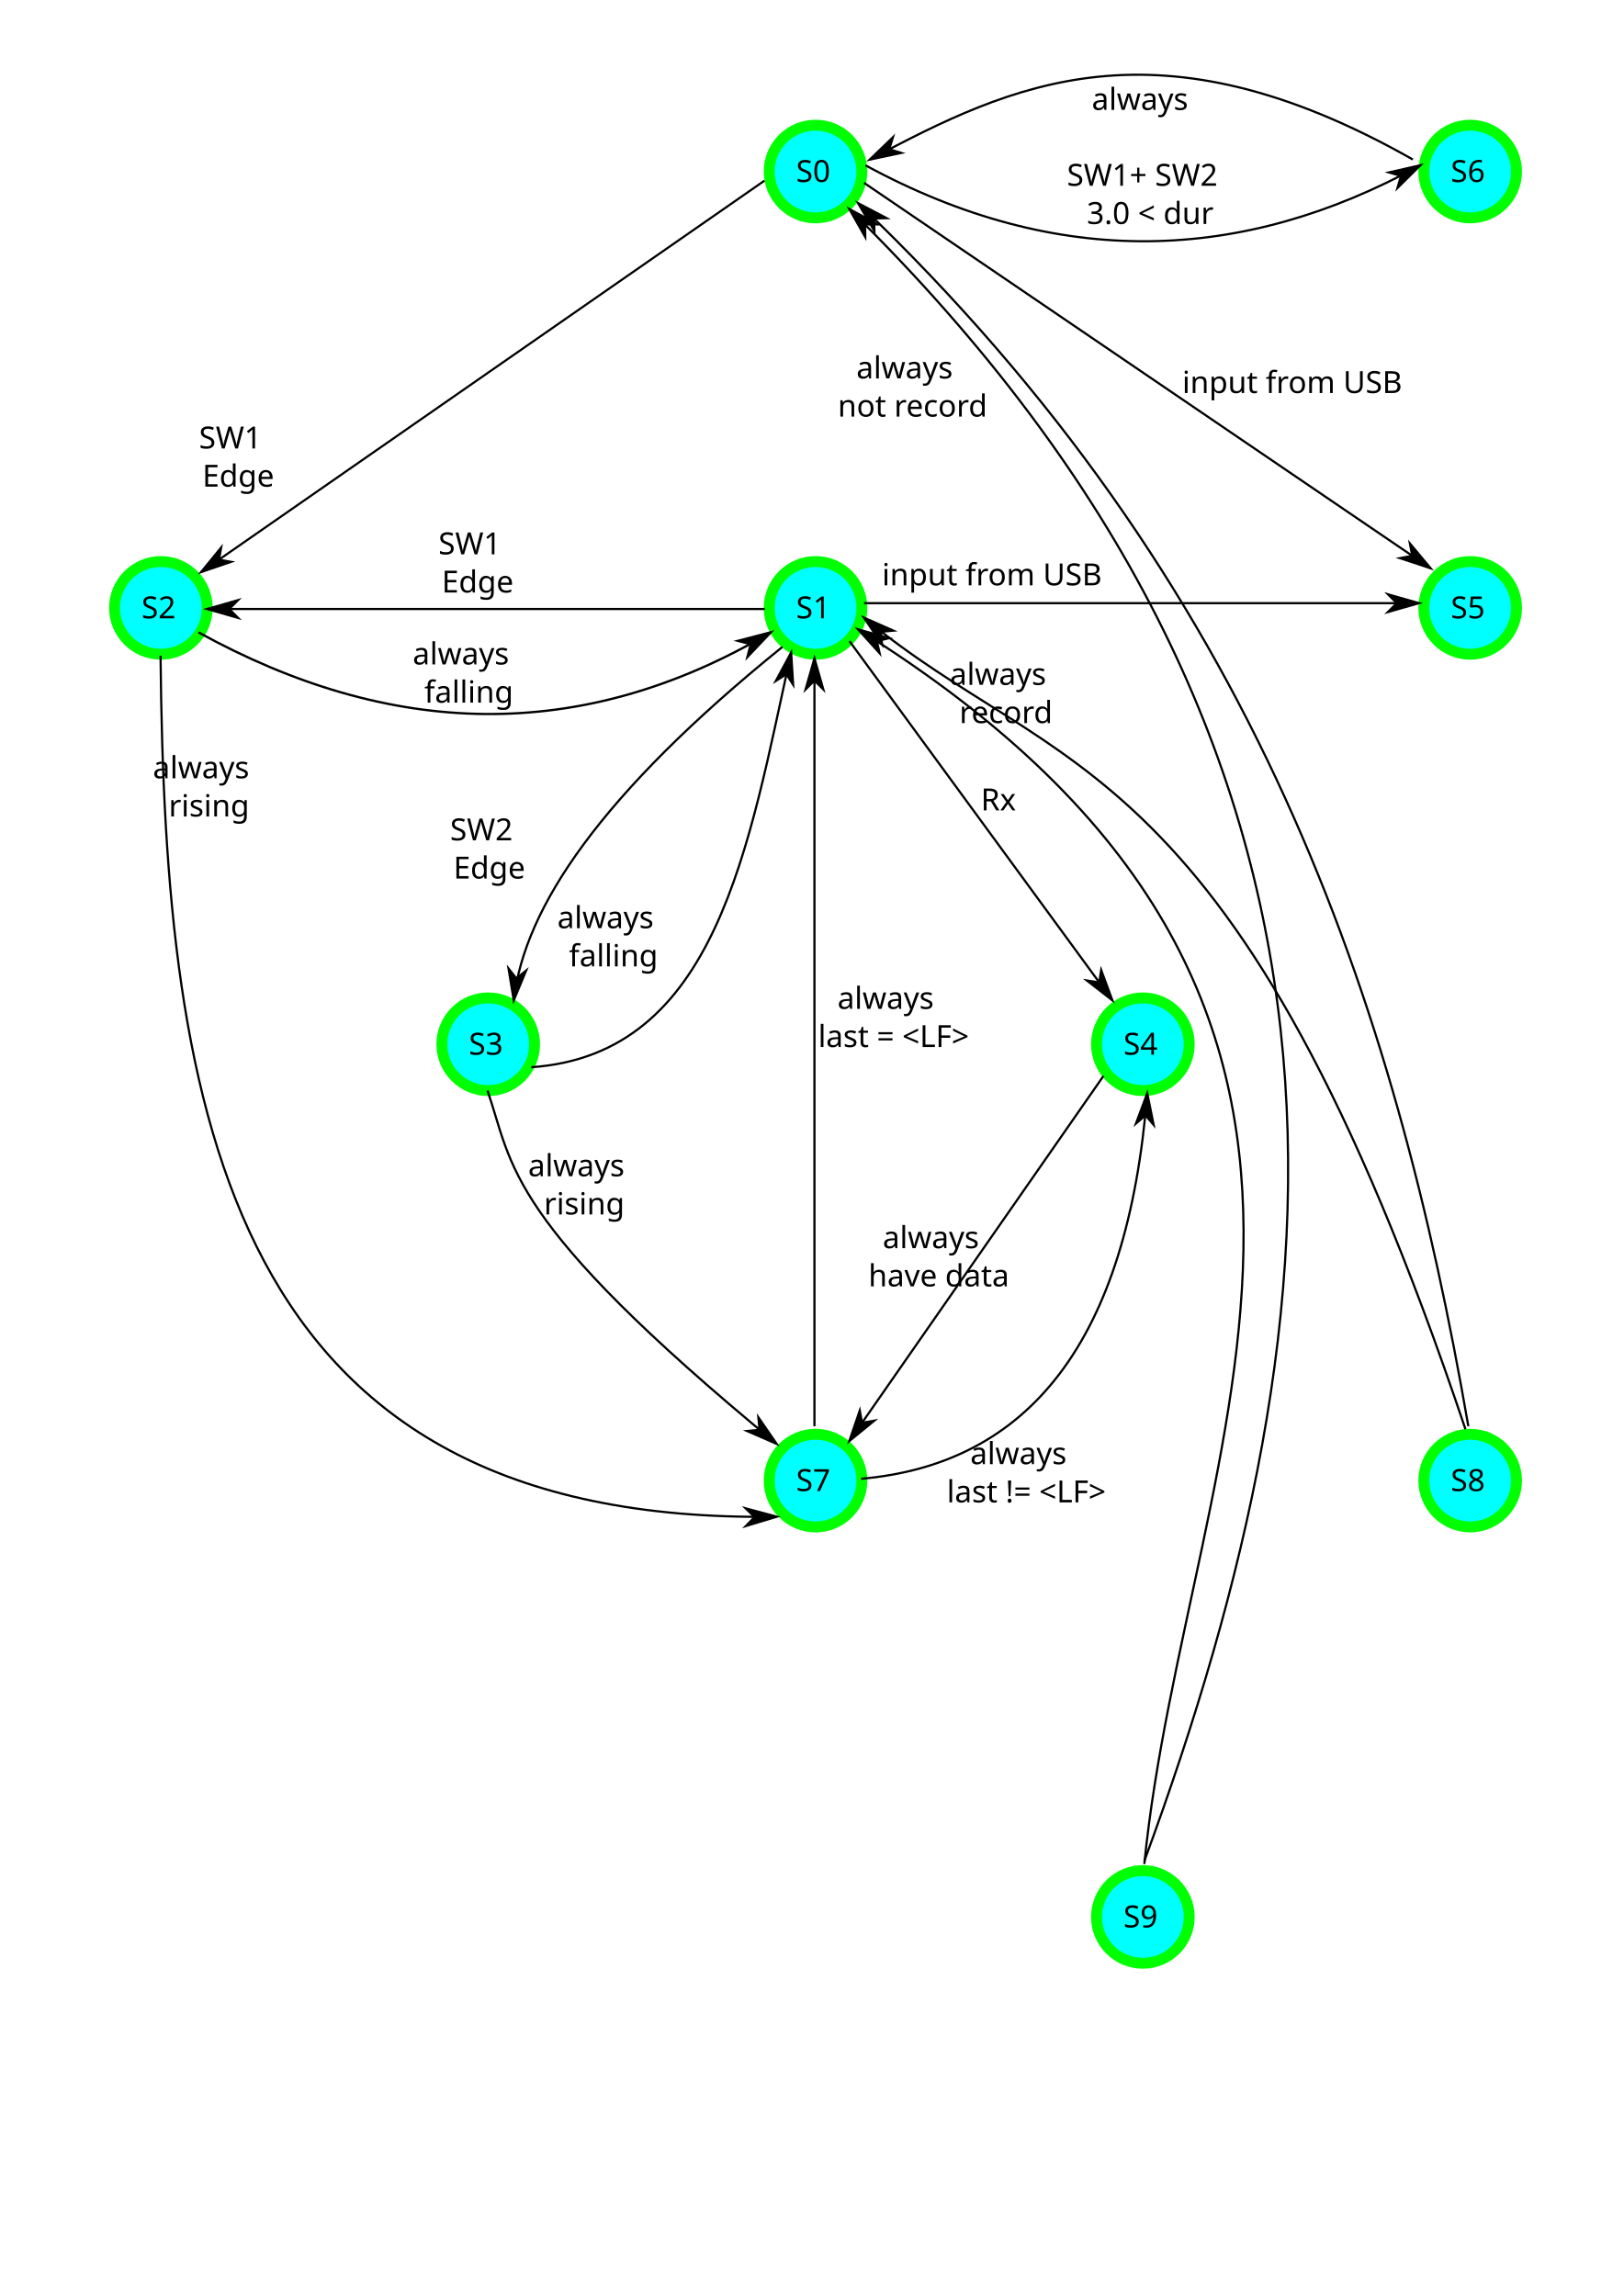
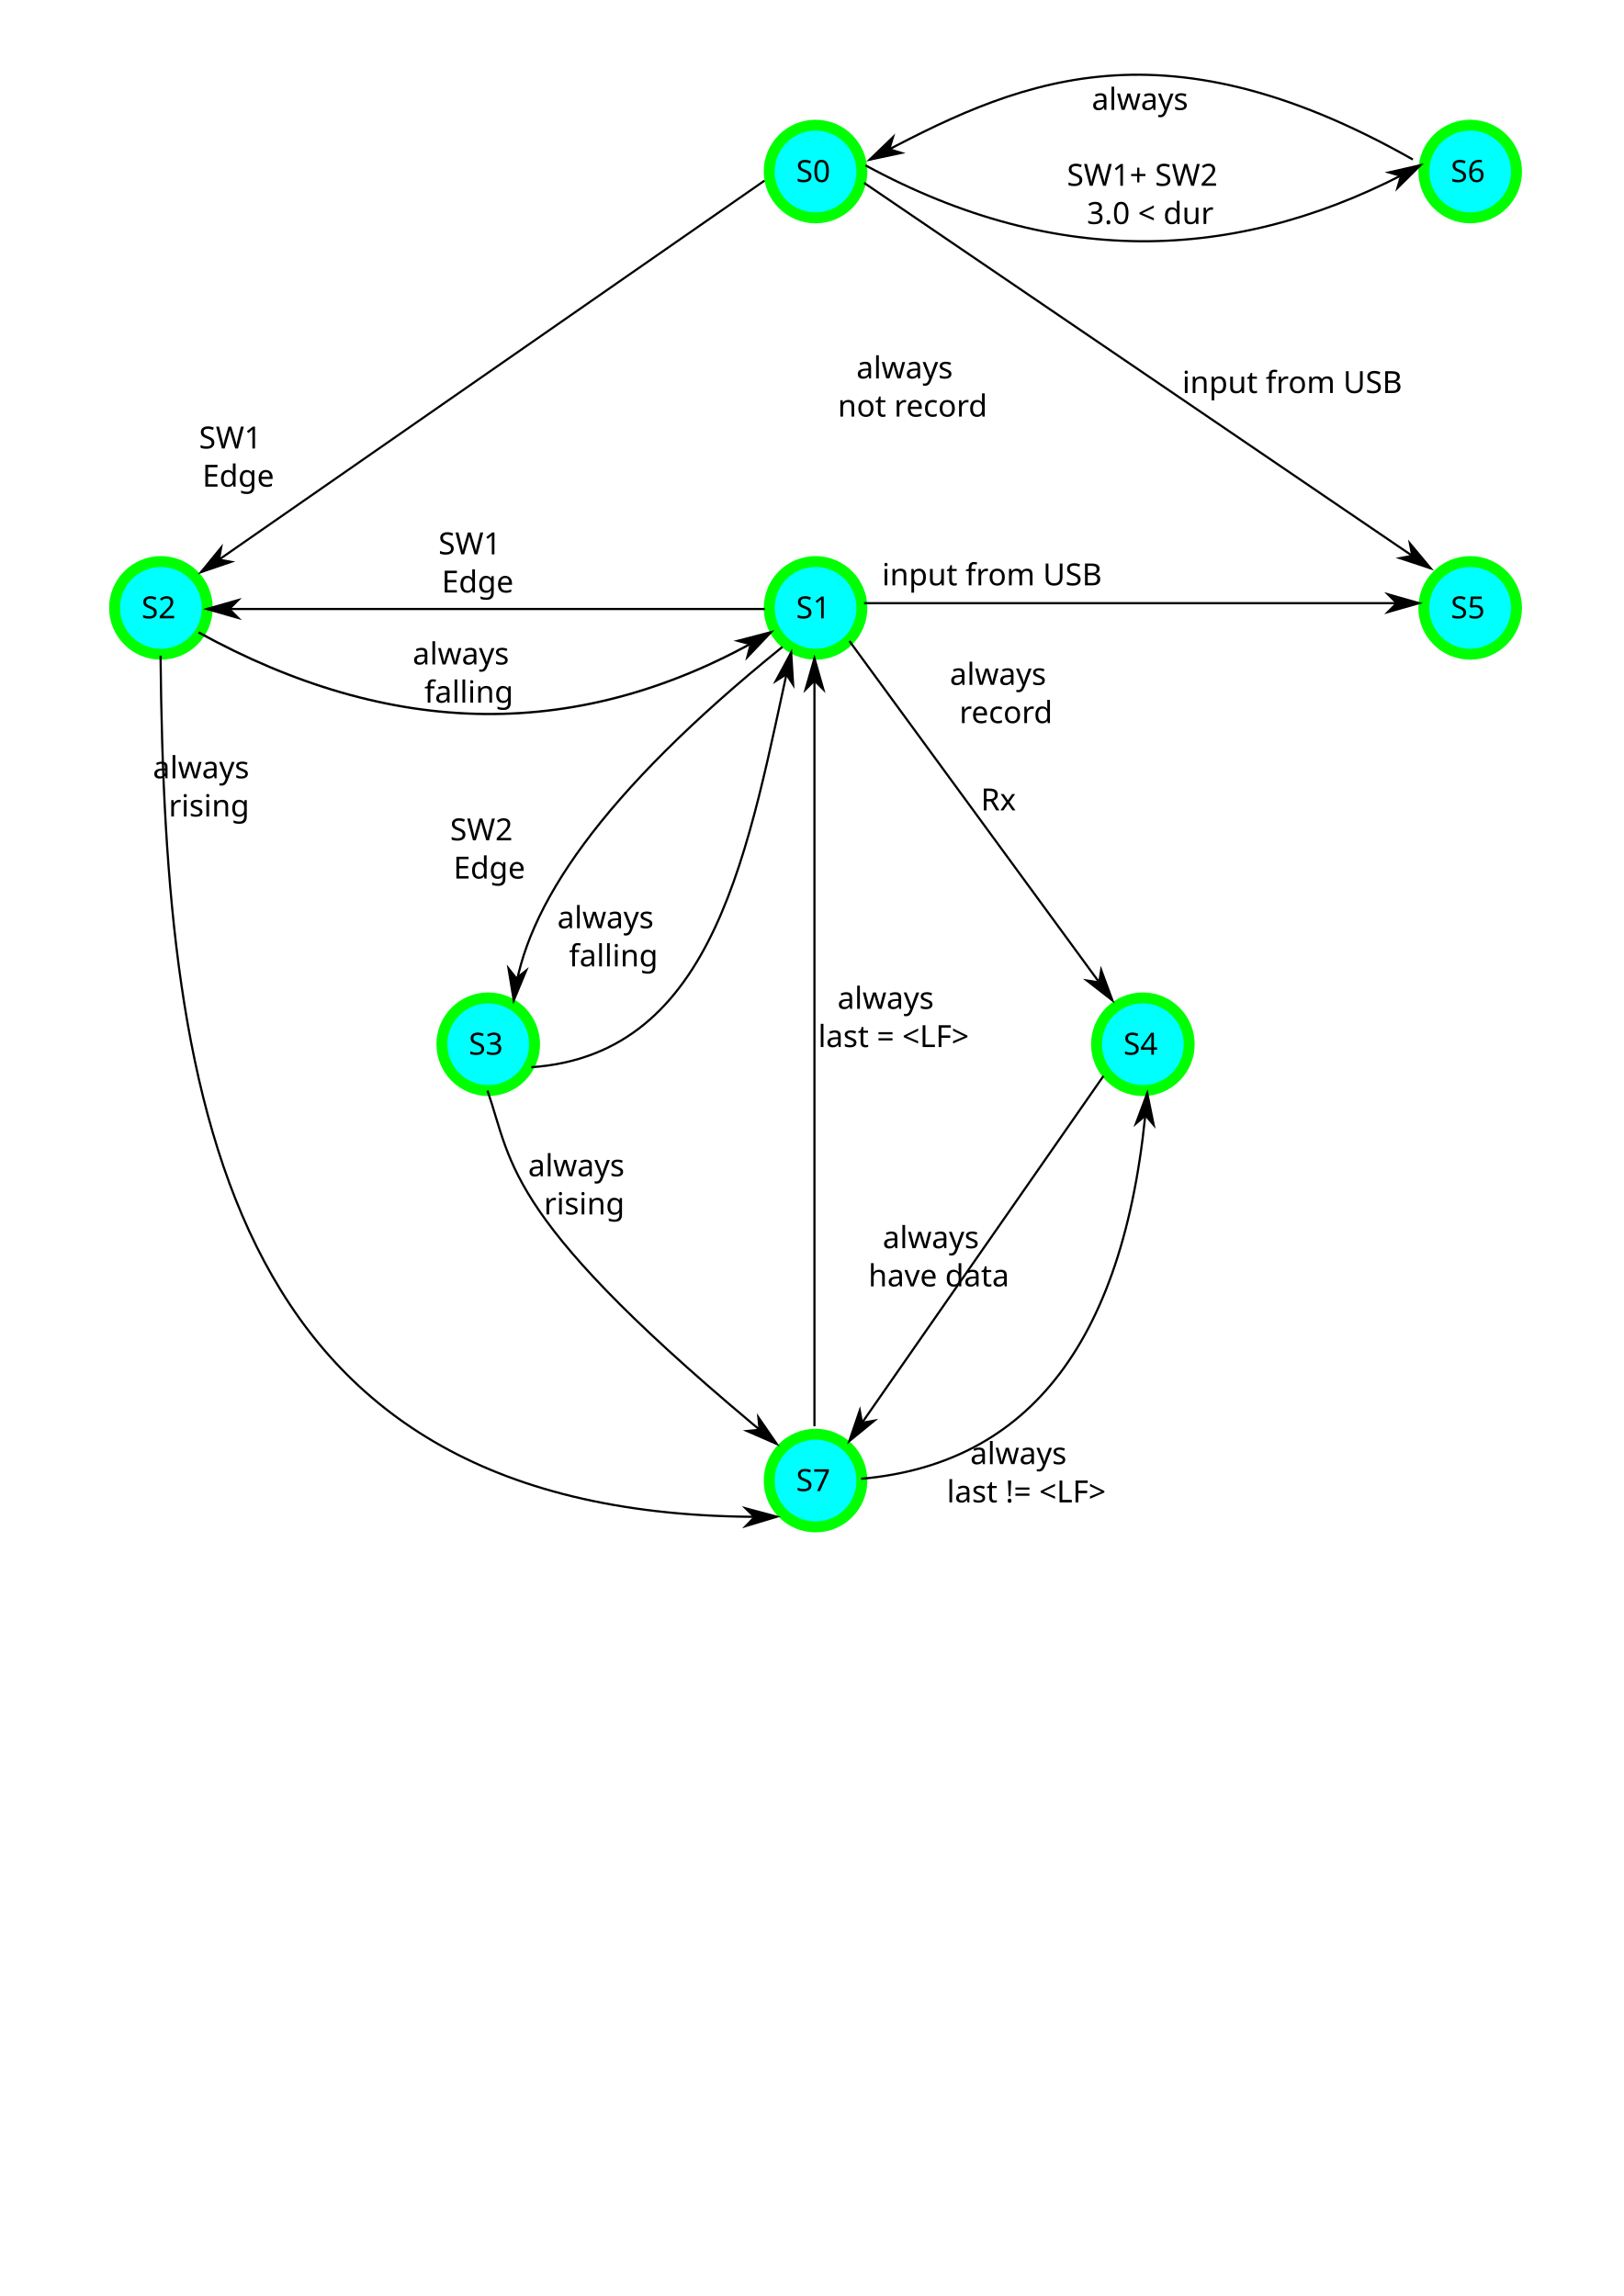
<svg xmlns="http://www.w3.org/2000/svg" width="744.094" height="1052.362" id="svg3128" version="1.1">
  <defs id="defs3130">
    <marker orient="auto" refY="0.0" refX="0.0" id="Arrow1Lend" style="overflow:visible;">
      <path id="path4032" d="M 0.0,0.0 L 5.0,-5.0 L -12.5,0.0 L 5.0,5.0 L 0.0,0.0 z " style="fill-rule:evenodd;stroke:#000000;stroke-width:1.0pt;marker-start:none;" transform="scale(0.8) rotate(180) translate(12.5,0)" />
    </marker>
    <marker orient="auto" refY="0.0" refX="0.0" id="Arrow1Lstart" style="overflow:visible">
      <path id="path4029" d="M 0.0,0.0 L 5.0,-5.0 L -12.5,0.0 L 5.0,5.0 L 0.0,0.0 z " style="fill-rule:evenodd;stroke:#000000;stroke-width:1.0pt;marker-start:none" transform="scale(0.8) translate(12.5,0)" />
    </marker>
    <marker orient="auto" refY="0.0" refX="0.0" id="Arrow1Mend" style="overflow:visible;">
      <path id="path4038" d="M 0.0,0.0 L 5.0,-5.0 L -12.5,0.0 L 5.0,5.0 L 0.0,0.0 z " style="fill-rule:evenodd;stroke:#000000;stroke-width:1.0pt;marker-start:none;" transform="scale(0.4) rotate(180) translate(10,0)" />
    </marker>
    <marker orient="auto" refY="0.0" refX="0.0" id="Arrow1Mstart" style="overflow:visible">
      <path id="path4035" d="M 0.0,0.0 L 5.0,-5.0 L -12.5,0.0 L 5.0,5.0 L 0.0,0.0 z " style="fill-rule:evenodd;stroke:#000000;stroke-width:1.0pt;marker-start:none" transform="scale(0.4) translate(10,0)" />
    </marker>
  </defs>
  <g id="layer1">
    <g id="g3144" transform="translate(292.2084,9.424807)">
      <path d="m 102.77,69.198 c 0,11.73 -9.509,21.239 -21.239,21.239 -11.73,0 -21.239,-9.509 -21.239,-21.239 0,-11.73 9.509,-21.239 21.239,-21.239 11.73,0 21.239,9.509 21.239,21.239 z" id="path3138" style="fill:#00ffff;fill-opacity:1;stroke:#00ff00;stroke-width:5;stroke-miterlimit:4;stroke-opacity:1;stroke-dasharray:none" />
      <text id="text3140" y="73.994" x="72.624" style="font-size:14px;font-style:normal;font-weight:normal;line-height:125%;letter-spacing:0px;word-spacing:0px;fill:#000000;fill-opacity:1;stroke:none;font-family:Sans" xml:space="preserve">
        <tspan y="73.994" x="72.624" id="tspan3142">S0</tspan>
      </text>
    </g>
    <g transform="translate(-7.791582,209.4248)" id="g3144-6">
      <path d="m 102.77,69.198 c 0,11.73 -9.509,21.239 -21.239,21.239 -11.73,0 -21.239,-9.509 -21.239,-21.239 0,-11.73 9.509,-21.239 21.239,-21.239 11.73,0 21.239,9.509 21.239,21.239 z" id="path3138-9" style="fill:#00ffff;fill-opacity:1;stroke:#00ff00;stroke-width:5;stroke-miterlimit:4;stroke-opacity:1;stroke-dasharray:none" />
      <text id="text3140-2" y="73.994" x="72.624" style="font-size:14px;font-style:normal;font-weight:normal;line-height:125%;letter-spacing:0px;word-spacing:0px;fill:#000000;fill-opacity:1;stroke:none;font-family:Sans" xml:space="preserve">
        <tspan y="73.994" x="72.624" id="tspan3142-2">S2</tspan>
      </text>
    </g>
    <g transform="translate(442.2084,409.4248)" id="g3144-4">
      <path d="m 102.77,69.198 c 0,11.73 -9.509,21.239 -21.239,21.239 -11.73,0 -21.239,-9.509 -21.239,-21.239 0,-11.73 9.509,-21.239 21.239,-21.239 11.73,0 21.239,9.509 21.239,21.239 z" id="path3138-7" style="fill:#00ffff;fill-opacity:1;stroke:#00ff00;stroke-width:5;stroke-miterlimit:4;stroke-opacity:1;stroke-dasharray:none" />
      <text id="text3140-7" y="73.994" x="72.624" style="font-size:14px;font-style:normal;font-weight:normal;line-height:125%;letter-spacing:0px;word-spacing:0px;fill:#000000;fill-opacity:1;stroke:none;font-family:Sans" xml:space="preserve">
        <tspan y="73.994" x="72.624" id="tspan3142-5">S4</tspan>
      </text>
    </g>
    <g transform="translate(292.2084,209.4248)" id="g3144-4-4">
      <path d="m 102.77,69.198 c 0,11.73 -9.509,21.239 -21.239,21.239 -11.73,0 -21.239,-9.509 -21.239,-21.239 0,-11.73 9.509,-21.239 21.239,-21.239 11.73,0 21.239,9.509 21.239,21.239 z" id="path3138-7-8" style="fill:#00ffff;fill-opacity:1;stroke:#00ff00;stroke-width:5;stroke-miterlimit:4;stroke-opacity:1;stroke-dasharray:none" />
      <text id="text3140-7-1" y="73.994" x="72.624" style="font-size:14px;font-style:normal;font-weight:normal;line-height:125%;letter-spacing:0px;word-spacing:0px;fill:#000000;fill-opacity:1;stroke:none;font-family:Sans" xml:space="preserve">
        <tspan y="73.994" x="72.624" id="tspan3142-5-2">S1</tspan>
      </text>
    </g>
    <g transform="translate(592.2084,209.4248)" id="g3144-4-8">
      <path d="m 102.77,69.198 c 0,11.73 -9.509,21.239 -21.239,21.239 -11.73,0 -21.239,-9.509 -21.239,-21.239 0,-11.73 9.509,-21.239 21.239,-21.239 11.73,0 21.239,9.509 21.239,21.239 z" id="path3138-7-9" style="fill:#00ffff;fill-opacity:1;stroke:#00ff00;stroke-width:5;stroke-miterlimit:4;stroke-opacity:1;stroke-dasharray:none" />
      <text id="text3140-7-3" y="73.994" x="72.624" style="font-size:14px;font-style:normal;font-weight:normal;line-height:125%;letter-spacing:0px;word-spacing:0px;fill:#000000;fill-opacity:1;stroke:none;font-family:Sans" xml:space="preserve">
        <tspan y="73.994" x="72.624" id="tspan3142-5-6">S5</tspan>
      </text>
    </g>
    <g transform="translate(142.2084,409.4248)" id="g3144-4-5">
      <path d="m 102.77,69.198 c 0,11.73 -9.509,21.239 -21.239,21.239 -11.73,0 -21.239,-9.509 -21.239,-21.239 0,-11.73 9.509,-21.239 21.239,-21.239 11.73,0 21.239,9.509 21.239,21.239 z" id="path3138-7-1" style="fill:#00ffff;fill-opacity:1;stroke:#00ff00;stroke-width:5;stroke-miterlimit:4;stroke-opacity:1;stroke-dasharray:none" />
      <text id="text3140-7-10" y="73.994" x="72.624" style="font-size:14px;font-style:normal;font-weight:normal;line-height:125%;letter-spacing:0px;word-spacing:0px;fill:#000000;fill-opacity:1;stroke:none;font-family:Sans" xml:space="preserve">
        <tspan y="73.994" x="72.624" id="tspan3142-5-8">S3</tspan>
      </text>
    </g>
    <g transform="translate(592.2084,9.424807)" id="g3144-4-2">
      <path d="m 102.77,69.198 c 0,11.73 -9.509,21.239 -21.239,21.239 -11.73,0 -21.239,-9.509 -21.239,-21.239 0,-11.73 9.509,-21.239 21.239,-21.239 11.73,0 21.239,9.509 21.239,21.239 z" id="path3138-7-7" style="fill:#00ffff;fill-opacity:1;stroke:#00ff00;stroke-width:5;stroke-miterlimit:4;stroke-opacity:1;stroke-dasharray:none" />
      <text id="text3140-7-9" y="73.994" x="72.624" style="font-size:14px;font-style:normal;font-weight:normal;line-height:125%;letter-spacing:0px;word-spacing:0px;fill:#000000;fill-opacity:1;stroke:none;font-family:Sans" xml:space="preserve">
        <tspan y="73.994" x="72.624" id="tspan3142-5-1">S6</tspan>
      </text>
    </g>
    <path style="fill:none;stroke:#000000;stroke-width:0.984px;stroke-linecap:butt;stroke-linejoin:miter;stroke-opacity:1;marker-end:url(#Arrow1Lend)" d="M 350.332,82.804 92.235,262.154" id="path3820" />
    <path style="fill:none;stroke:#000000;stroke-width:1px;stroke-linecap:butt;stroke-linejoin:miter;stroke-opacity:1;marker-end:url(#Arrow1Lend)" d="M 395.978,83.82 655.505,260.405" id="path4770" />
    <path style="fill:none;stroke:#000000;stroke-width:1px;stroke-linecap:butt;stroke-linejoin:miter;stroke-opacity:1;marker-end:url(#Arrow1Lend)" d="m 396.654,75.794 c 88.42,48.038 172.888,44.689 254.175,0" id="path4960" />
    <path style="fill:none;stroke:#000000;stroke-width:1px;stroke-linecap:butt;stroke-linejoin:miter;stroke-opacity:1;marker-end:url(#Arrow1Lend)" d="m 647.478,73.118 c -117.403,-66.625 -183.777,-34.594 -248.824,0" id="path5150" />
    <text xml:space="preserve" style="font-size:14px;font-style:normal;font-weight:normal;text-align:center;line-height:125%;letter-spacing:0px;word-spacing:0px;text-anchor:middle;fill:#000000;fill-opacity:1;stroke:none;font-family:Sans" x="536.213" y="85.158" id="text5340">
      <tspan id="tspan5342" x="536.213" y="85.158">SW1+ SW2</tspan>
      <tspan x="536.213" y="102.658" id="tspan5373">3.0 &lt; dur</tspan>
    </text>
    <text xml:space="preserve" style="font-size:14px;font-style:normal;font-weight:normal;text-align:center;line-height:125%;letter-spacing:0px;word-spacing:0px;text-anchor:middle;fill:#000000;fill-opacity:1;stroke:none;font-family:Sans" x="118.292" y="205.557" id="text5344">
      <tspan id="tspan5346" x="118.292" y="205.557">SW1</tspan>
      <tspan x="118.292" y="223.057" id="tspan5375">Edge</tspan>
    </text>
    <text xml:space="preserve" style="font-size:14px;font-style:normal;font-weight:normal;line-height:125%;letter-spacing:0px;word-spacing:0px;fill:#000000;fill-opacity:1;stroke:none;font-family:Sans" x="541.795" y="180.14" id="text5369">
      <tspan id="tspan5371" x="541.795" y="180.14">input from USB</tspan>
    </text>
    <path style="fill:none;stroke:#000000;stroke-width:1px;stroke-linecap:butt;stroke-linejoin:miter;stroke-opacity:1;marker-end:url(#Arrow1Lend)" d="m 350.494,279.134 -255.513,0" id="path5377" />
    <text xml:space="preserve" style="font-size:14px;font-style:normal;font-weight:normal;text-align:center;line-height:125%;letter-spacing:0px;word-spacing:0px;text-anchor:middle;fill:#000000;fill-opacity:1;stroke:none;font-family:Sans" x="227.996" y="254.076" id="text5344-5">
      <tspan id="tspan5346-9" x="227.996" y="254.076">SW1</tspan>
      <tspan x="227.996" y="271.576" id="tspan5375-1">Edge</tspan>
    </text>
    <path style="fill:none;stroke:#000000;stroke-width:1.052px;stroke-linecap:butt;stroke-linejoin:miter;stroke-opacity:1;marker-end:url(#Arrow1Lend)" d="m 90.994,289.862 c 87.383,48.132 174.767,51.59 262.15,0" id="path5591" />
    <text xml:space="preserve" style="font-size:14px;font-style:normal;font-weight:normal;text-align:center;line-height:125%;letter-spacing:0px;word-spacing:0px;text-anchor:middle;fill:#000000;fill-opacity:1;stroke:none;font-family:Sans" x="223.948" y="304.552" id="text5781">
      <tspan id="tspan5783" x="223.948" y="304.552">always</tspan>
      <tspan x="223.948" y="322.052" id="tspan5785">falling</tspan>
    </text>
    <path style="fill:none;stroke:#000000;stroke-width:1px;stroke-linecap:butt;stroke-linejoin:miter;stroke-opacity:1;marker-end:url(#Arrow1Lend)" d="m 395.978,276.459 254.175,0" id="path5789" />
    <text xml:space="preserve" style="font-size:14px;font-style:normal;font-weight:normal;line-height:125%;letter-spacing:0px;word-spacing:0px;fill:#000000;fill-opacity:1;stroke:none;font-family:Sans" x="404.206" y="268.281" id="text5369-0">
      <tspan id="tspan5371-4" x="404.206" y="268.281">input from USB</tspan>
    </text>
-     <g transform="translate(442.2084,809.4248)" id="g3144-4-5-9">
-       <path d="m 102.77,69.198 c 0,11.73 -9.509,21.239 -21.239,21.239 -11.73,0 -21.239,-9.509 -21.239,-21.239 0,-11.73 9.509,-21.239 21.239,-21.239 11.73,0 21.239,9.509 21.239,21.239 z" id="path3138-7-1-1" style="fill:#00ffff;fill-opacity:1;stroke:#00ff00;stroke-width:5;stroke-miterlimit:4;stroke-opacity:1;stroke-dasharray:none" />
-       <text id="text3140-7-10-4" y="73.994" x="72.624" style="font-size:14px;font-style:normal;font-weight:normal;line-height:125%;letter-spacing:0px;word-spacing:0px;fill:#000000;fill-opacity:1;stroke:none;font-family:Sans" xml:space="preserve">
-         <tspan y="73.994" x="72.624" id="tspan3142-5-8-3">S9</tspan>
-       </text>
-     </g>
    <g transform="translate(292.2084,609.4248)" id="g3144-4-5-9-0">
      <path d="m 102.77,69.198 c 0,11.73 -9.509,21.239 -21.239,21.239 -11.73,0 -21.239,-9.509 -21.239,-21.239 0,-11.73 9.509,-21.239 21.239,-21.239 11.73,0 21.239,9.509 21.239,21.239 z" id="path3138-7-1-1-6" style="fill:#00ffff;fill-opacity:1;stroke:#00ff00;stroke-width:5;stroke-miterlimit:4;stroke-opacity:1;stroke-dasharray:none" />
      <text id="text3140-7-10-4-4" y="73.994" x="72.624" style="font-size:14px;font-style:normal;font-weight:normal;line-height:125%;letter-spacing:0px;word-spacing:0px;fill:#000000;fill-opacity:1;stroke:none;font-family:Sans" xml:space="preserve">
        <tspan y="73.994" x="72.624" id="tspan3142-5-8-3-4">S7</tspan>
-       </text>
-     </g>
-     <g transform="translate(592.2084,609.4248)" id="g3144-4-5-9-3">
-       <path d="m 102.77,69.198 c 0,11.73 -9.509,21.239 -21.239,21.239 -11.73,0 -21.239,-9.509 -21.239,-21.239 0,-11.73 9.509,-21.239 21.239,-21.239 11.73,0 21.239,9.509 21.239,21.239 z" id="path3138-7-1-1-1" style="fill:#00ffff;fill-opacity:1;stroke:#00ff00;stroke-width:5;stroke-miterlimit:4;stroke-opacity:1;stroke-dasharray:none" />
-       <text id="text3140-7-10-4-2" y="73.994" x="72.624" style="font-size:14px;font-style:normal;font-weight:normal;line-height:125%;letter-spacing:0px;word-spacing:0px;fill:#000000;fill-opacity:1;stroke:none;font-family:Sans" xml:space="preserve">
-         <tspan y="73.994" x="72.624" id="tspan3142-5-8-3-2">S8</tspan>
      </text>
    </g>
    <path style="fill:none;stroke:#000000;stroke-width:1px;stroke-linecap:butt;stroke-linejoin:miter;stroke-opacity:1;marker-end:url(#Arrow1Lend)" d="M 73.577,300.538 C 75.623,511.165 104.269,698.938 355.845,695.179" id="path6067" />
    <text xml:space="preserve" style="font-size:14px;font-style:normal;font-weight:normal;text-align:center;line-height:125%;letter-spacing:0px;word-spacing:0px;text-anchor:middle;fill:#000000;fill-opacity:1;stroke:none;font-family:Sans" x="104.887" y="356.725" id="text6257">
      <tspan id="tspan6259" x="104.887" y="356.725">always</tspan>
      <tspan x="104.887" y="374.225" id="tspan6261">rising</tspan>
    </text>
    <path style="fill:none;stroke:#000000;stroke-width:1px;stroke-linecap:butt;stroke-linejoin:miter;stroke-opacity:1;marker-end:url(#Arrow1Lend)" d="m 373.236,653.708 0,-351.832" id="path6263" />
    <text xml:space="preserve" style="font-size:14px;font-style:normal;font-weight:normal;text-align:center;line-height:125%;letter-spacing:0px;word-spacing:0px;text-anchor:middle;fill:#000000;fill-opacity:1;stroke:none;font-family:Sans" x="418.605" y="462.408" id="text6453">
      <tspan id="tspan6455" x="418.605" y="462.408">always</tspan>
      <tspan x="418.605" y="479.908" id="tspan6457">last = &lt;LF&gt;</tspan>
    </text>
    <path style="fill:none;stroke:#000000;stroke-width:1px;stroke-linecap:butt;stroke-linejoin:miter;stroke-opacity:1;marker-end:url(#Arrow1Lend)" d="M 358.521,296.525 C 275.198,363.94 240.39,415.918 235.447,458.395" id="path6459" />
    <path style="fill:none;stroke:#000000;stroke-width:1px;stroke-linecap:butt;stroke-linejoin:miter;stroke-opacity:1;marker-end:url(#Arrow1Lend)" d="m 243.473,489.163 c 85.146,-5.899 99.532,-101.179 119.061,-189.963" id="path6649" />
    <path style="fill:none;stroke:#000000;stroke-width:1px;stroke-linecap:butt;stroke-linejoin:miter;stroke-opacity:1;marker-end:url(#Arrow1Lend)" d="m 223.407,499.865 c 11.852,34.384 7.483,58.938 132.439,161.87" id="path6839" />
    <text xml:space="preserve" style="font-size:14px;font-style:normal;font-weight:normal;text-align:center;line-height:125%;letter-spacing:0px;word-spacing:0px;text-anchor:middle;fill:#000000;fill-opacity:1;stroke:none;font-family:Sans" x="233.347" y="385.177" id="text5344-5-3">
      <tspan id="tspan5346-9-5" x="233.347" y="385.177">SW2</tspan>
      <tspan x="233.347" y="402.677" id="tspan5375-1-4">Edge</tspan>
    </text>
    <text xml:space="preserve" style="font-size:14px;font-style:normal;font-weight:normal;text-align:center;line-height:125%;letter-spacing:0px;word-spacing:0px;text-anchor:middle;fill:#000000;fill-opacity:1;stroke:none;font-family:Sans" x="290.22" y="425.433" id="text5781-2">
      <tspan id="tspan5783-4" x="290.22" y="425.433">always</tspan>
      <tspan x="290.22" y="442.933" id="tspan5785-1">falling</tspan>
    </text>
    <text xml:space="preserve" style="font-size:14px;font-style:normal;font-weight:normal;text-align:center;line-height:125%;letter-spacing:0px;word-spacing:0px;text-anchor:middle;fill:#000000;fill-opacity:1;stroke:none;font-family:Sans" x="276.842" y="539.143" id="text6257-9">
      <tspan id="tspan6259-6" x="276.842" y="539.143">always</tspan>
      <tspan x="276.842" y="556.643" id="tspan6261-4">rising</tspan>
    </text>
    <path style="fill:none;stroke:#000000;stroke-width:1px;stroke-linecap:butt;stroke-linejoin:miter;stroke-opacity:1;marker-end:url(#Arrow1Lend)" d="M 389.29,293.85 509.688,458.395" id="path7101" />
    <path style="fill:none;stroke:#000000;stroke-width:1px;stroke-linecap:butt;stroke-linejoin:miter;stroke-opacity:1;marker-end:url(#Arrow1Lend)" d="M 505.675,493.176 389.29,660.397" id="path7291" />
    <path style="fill:none;stroke:#000000;stroke-width:1px;stroke-linecap:butt;stroke-linejoin:miter;stroke-opacity:1;marker-end:url(#Arrow1Lend)" d="m 394.641,677.788 c 76.738,-6.697 122.135,-62.88 131.101,-176.585" id="path7481" />
    <text xml:space="preserve" style="font-size:14px;font-style:normal;font-weight:normal;line-height:125%;letter-spacing:0px;word-spacing:0px;fill:#000000;fill-opacity:1;stroke:none;font-family:Sans" x="449.489" y="371.44" id="text8431">
      <tspan id="tspan8433" x="449.489" y="371.44">Rx </tspan>
    </text>
    <text xml:space="preserve" style="font-size:14px;font-style:normal;font-weight:normal;text-align:center;line-height:125%;letter-spacing:0px;word-spacing:0px;text-anchor:middle;fill:#000000;fill-opacity:1;stroke:none;font-family:Sans" x="439.328" y="572.105" id="text8435">
      <tspan id="tspan8437" x="439.328" y="572.105">always</tspan>
      <tspan x="439.328" y="589.605" id="tspan8439">have data</tspan>
    </text>
    <text xml:space="preserve" style="font-size:14px;font-style:normal;font-weight:normal;text-align:center;line-height:125%;letter-spacing:0px;word-spacing:0px;text-anchor:middle;fill:#000000;fill-opacity:1;stroke:none;font-family:Sans" x="479.461" y="671.099" id="text8441">
      <tspan id="tspan8443" x="479.461" y="671.099">always</tspan>
      <tspan x="479.461" y="688.599" id="tspan8445">last != &lt;LF&gt;</tspan>
    </text>
    <text xml:space="preserve" style="font-size:14px;font-style:normal;font-weight:normal;line-height:125%;letter-spacing:0px;word-spacing:0px;fill:#000000;fill-opacity:1;stroke:none;font-family:Sans" x="500.324" y="50.376" id="text8447">
      <tspan id="tspan8449" x="500.324" y="50.376">always</tspan>
    </text>
-     <path style="fill:none;stroke:#000000;stroke-width:1px;stroke-linecap:butt;stroke-linejoin:miter;stroke-opacity:1;marker-end:url(#Arrow1Lend)" d="M 524.404,854.373 C 543.573,661.51 670.234,461.4 393.303,288.498" id="path3886" />
-     <path style="fill:none;stroke:#000000;stroke-width:1px;stroke-linecap:butt;stroke-linejoin:miter;stroke-opacity:1;marker-end:url(#Arrow1Lend)" d="M 671.558,655.046 C 566.574,342.095 484.341,356.758 395.978,283.147" id="path4076" />
-     <path style="fill:none;stroke:#000000;stroke-width:1px;stroke-linecap:butt;stroke-linejoin:miter;stroke-opacity:1;marker-end:url(#Arrow1Lend)" d="M 524.404,853.035 C 618.335,597.807 642.02,344.013 389.29,95.86" id="path4078" />
-     <path style="fill:none;stroke:#000000;stroke-width:1px;stroke-linecap:butt;stroke-linejoin:miter;stroke-opacity:1;marker-end:url(#Arrow1Lend)" d="M 672.896,653.708 C 639.071,458.385 575.666,267.288 393.303,93.185" id="path4268" />
    <text xml:space="preserve" style="font-size:14px;font-style:normal;font-weight:normal;text-align:center;line-height:125%;letter-spacing:0px;word-spacing:0px;text-anchor:middle;fill:#000000;fill-opacity:1;stroke:none;font-family:Sans" x="427.288" y="173.451" id="text4646">
      <tspan id="tspan4648" x="427.288" y="173.451">always</tspan>
      <tspan x="427.288" y="190.951" id="tspan4650">not record</tspan>
    </text>
    <text xml:space="preserve" style="font-size:14px;font-style:normal;font-weight:normal;text-align:center;line-height:125%;letter-spacing:0px;word-spacing:0px;text-anchor:middle;fill:#000000;fill-opacity:1;stroke:none;font-family:Sans" x="470.097" y="313.916" id="text4652">
      <tspan id="tspan4654" x="470.097" y="313.916">always</tspan>
      <tspan x="470.097" y="331.416" id="tspan4656">record</tspan>
    </text>
  </g>
</svg>
